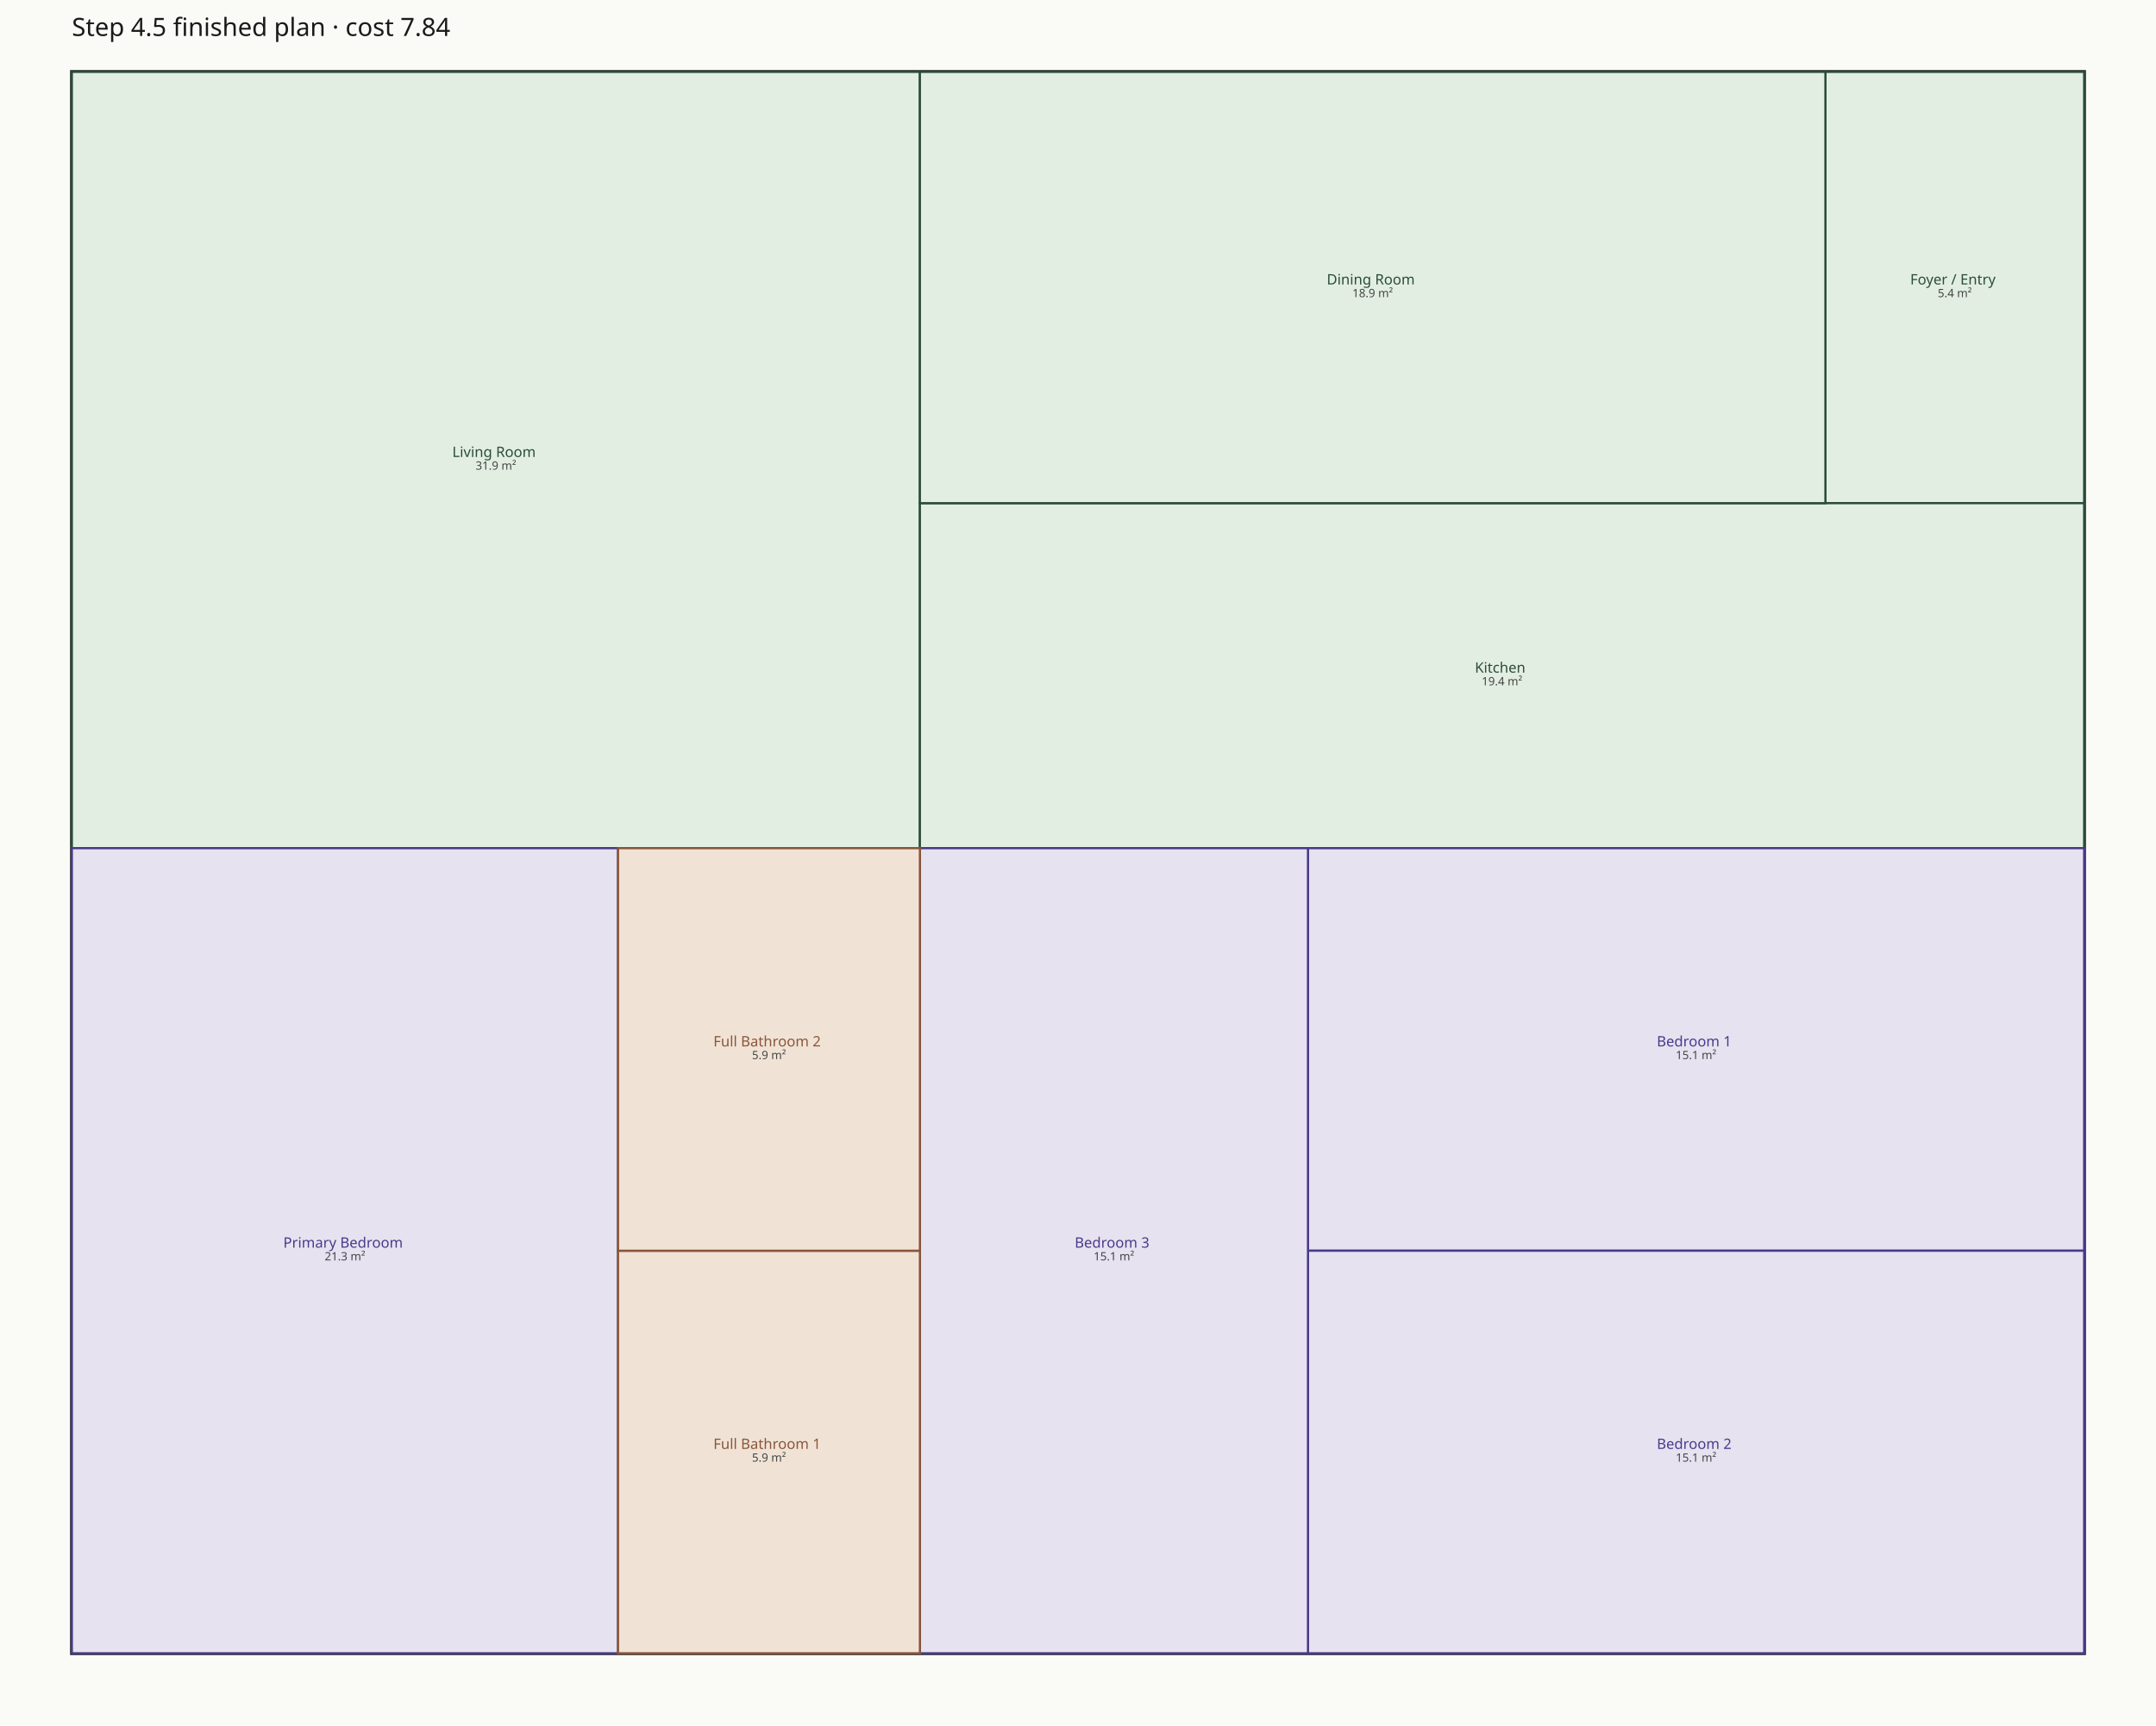
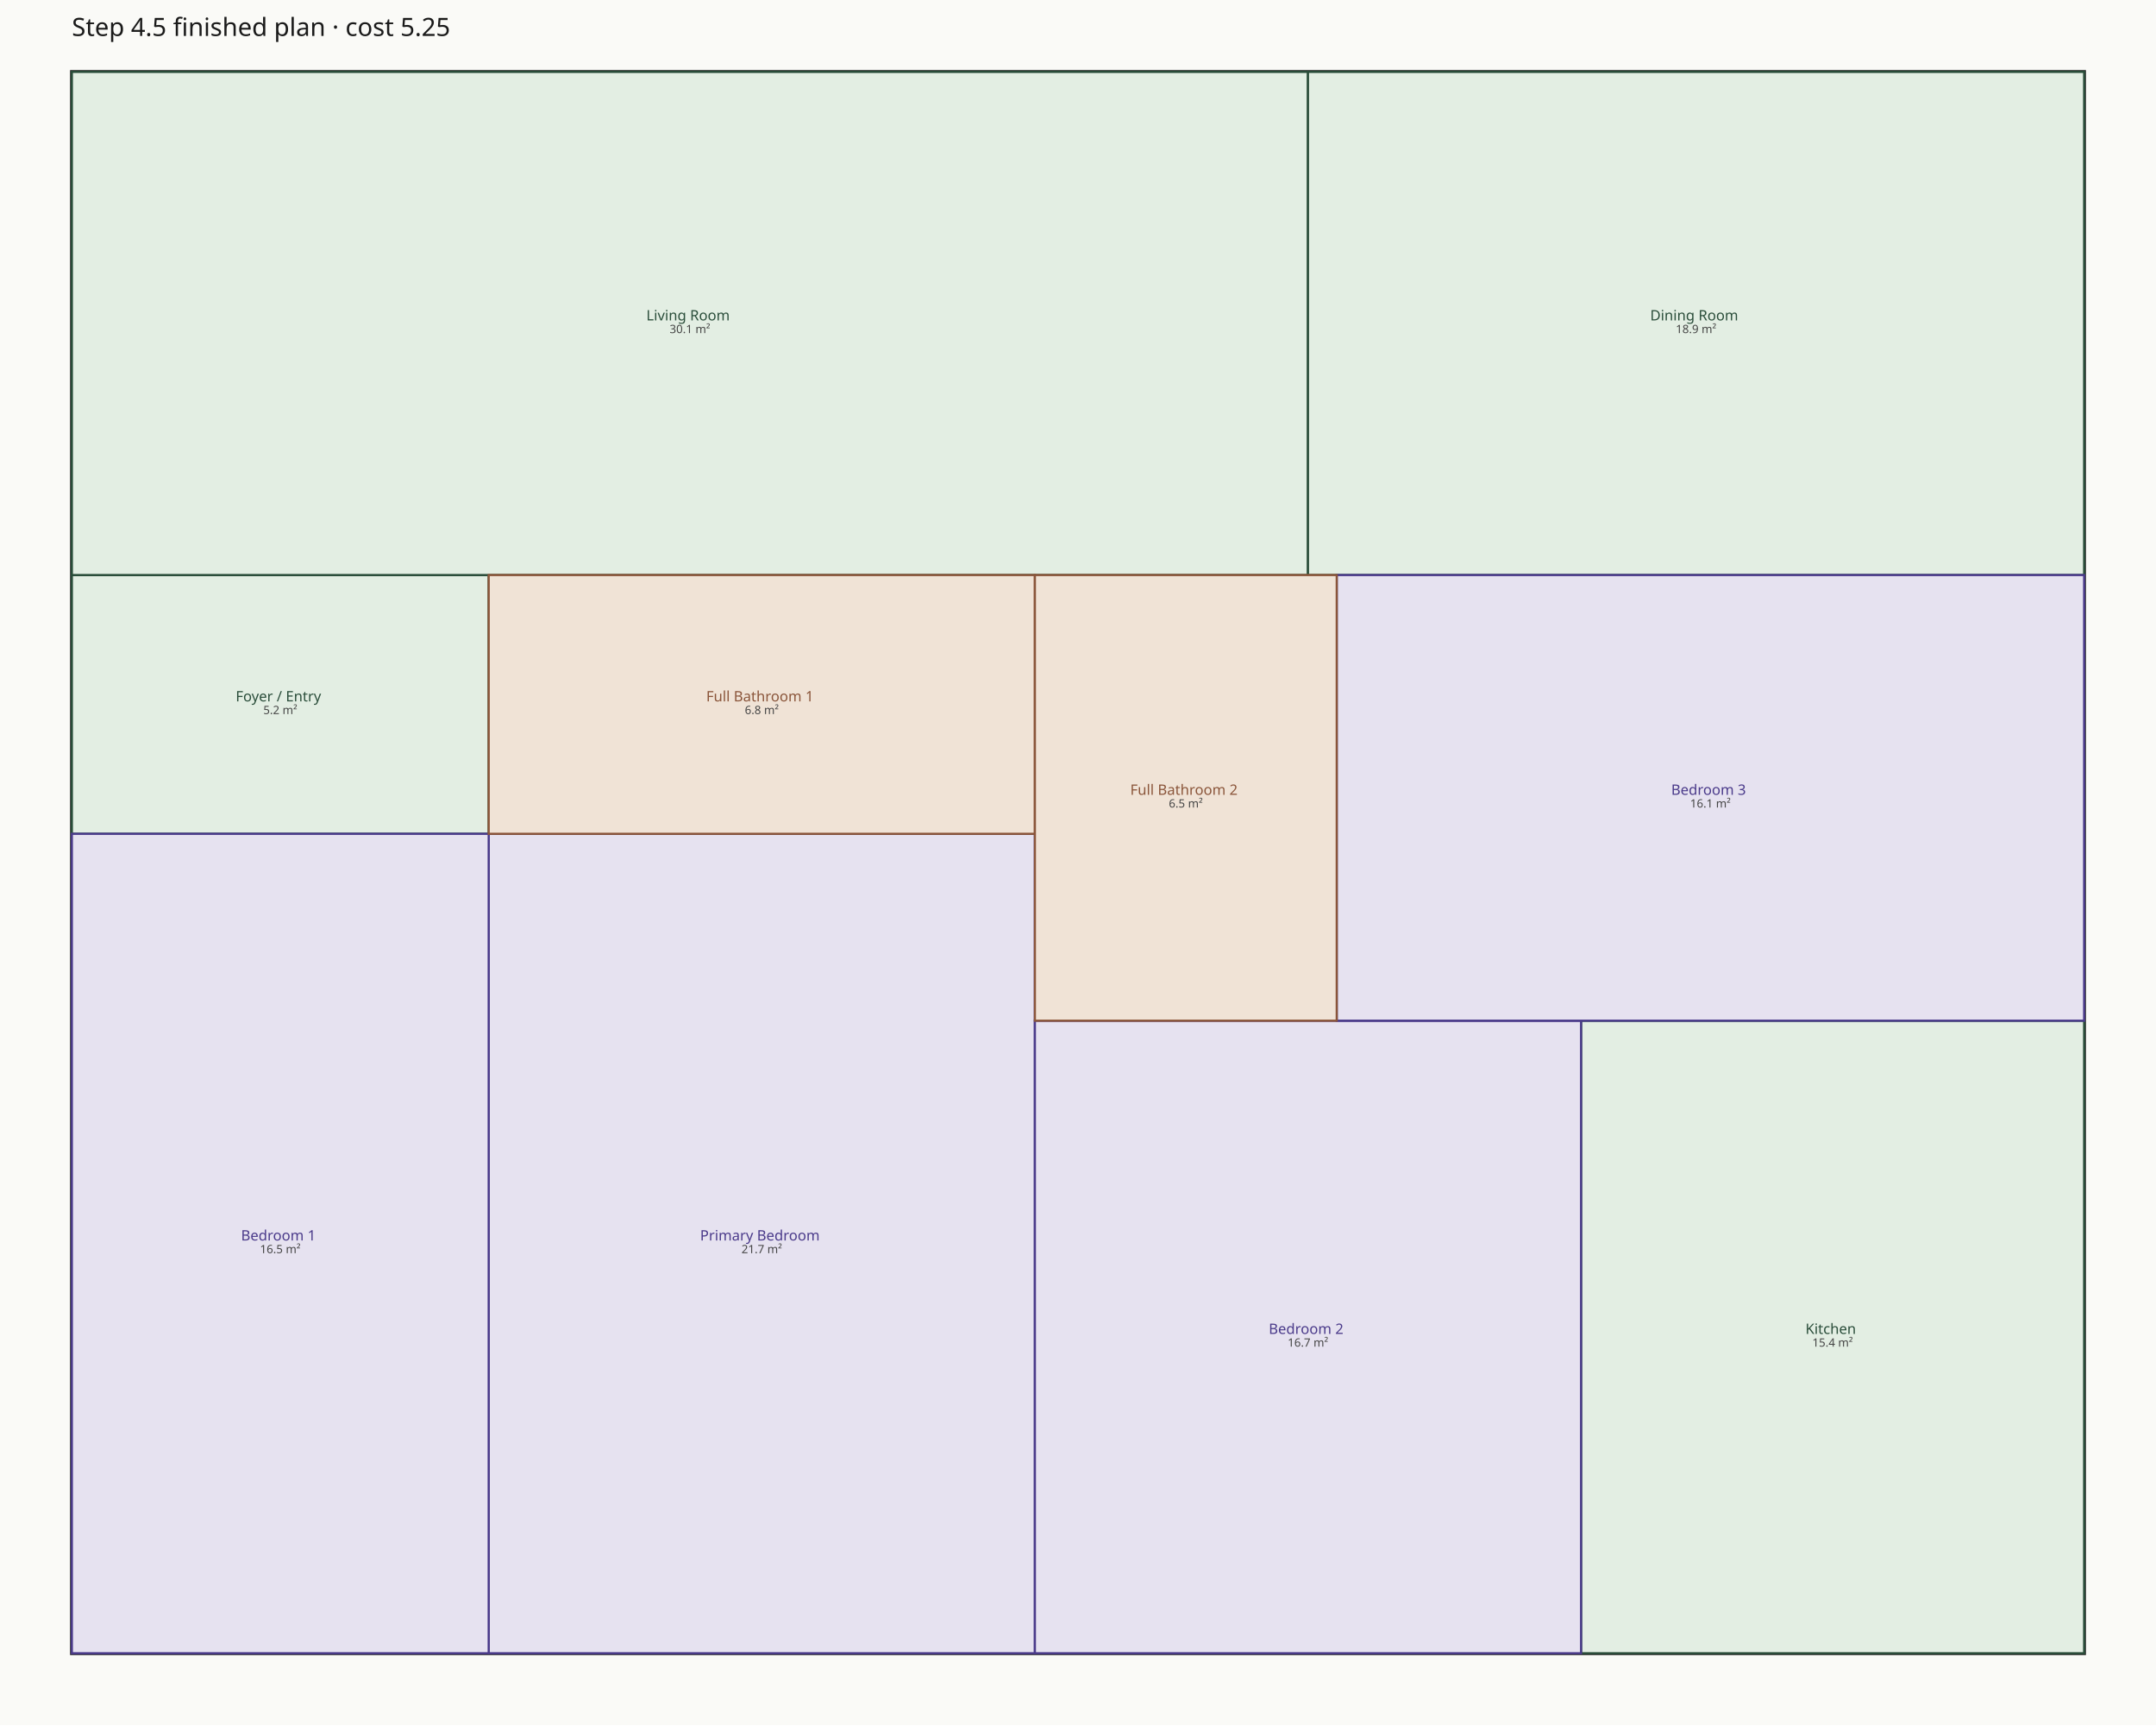
<svg xmlns="http://www.w3.org/2000/svg" width="1200" height="960" viewBox="0 0 1200 960">
  <rect width="100%" height="100%" fill="#fafaf7" />
  <rect x="40.0" y="40.0" width="1120.0" height="880.0" fill="none" stroke="#1a1a1a" stroke-width="2" />
-   <polygon points="1016.0,40.0 1160.0,40.0 1160.0,280.0 1016.0,280.0" fill="#e3eee3" stroke="#2a4d3a" stroke-width="1.2" />
-   <g transform="translate(1088.0,160.0)">
+   <polygon points="40.0,320.0 272.0,320.0 272.0,464.0 40.0,464.0" fill="#e3eee3" stroke="#2a4d3a" stroke-width="1.2" />
+   <g transform="translate(156.0,392.0)">
    <text text-anchor="middle" dominant-baseline="central" font-family="ui-sans-serif,system-ui" font-size="8.0" fill="#2a4d3a">
      <tspan x="0" dy="-0.6em">Foyer / Entry</tspan>
-       <tspan x="0" dy="1.2em" font-size="6.4" fill="#444">5.4 m²</tspan>
+       <tspan x="0" dy="1.2em" font-size="6.4" fill="#444">5.2 m²</tspan>
    </text>
  </g>
-   <polygon points="40.0,40.0 512.0,40.0 512.0,472.0 40.0,472.0" fill="#e3eee3" stroke="#2a4d3a" stroke-width="1.2" />
-   <g transform="translate(276.0,256.0)">
+   <polygon points="40.0,40.0 728.0,40.0 728.0,320.0 40.0,320.0" fill="#e3eee3" stroke="#2a4d3a" stroke-width="1.2" />
+   <g transform="translate(384.0,180.0)">
    <text text-anchor="middle" dominant-baseline="central" font-family="ui-sans-serif,system-ui" font-size="8.0" fill="#2a4d3a">
      <tspan x="0" dy="-0.6em">Living Room</tspan>
-       <tspan x="0" dy="1.2em" font-size="6.4" fill="#444">31.9 m²</tspan>
+       <tspan x="0" dy="1.2em" font-size="6.4" fill="#444">30.1 m²</tspan>
    </text>
  </g>
-   <polygon points="512.0,280.0 1160.0,280.0 1160.0,472.0 512.0,472.0" fill="#e3eee3" stroke="#2a4d3a" stroke-width="1.2" />
-   <g transform="translate(836.0,376.0)">
+   <polygon points="880.0,568.0 1160.0,568.0 1160.0,920.0 880.0,920.0" fill="#e3eee3" stroke="#2a4d3a" stroke-width="1.2" />
+   <g transform="translate(1020.0,744.0)">
    <text text-anchor="middle" dominant-baseline="central" font-family="ui-sans-serif,system-ui" font-size="8.0" fill="#2a4d3a">
      <tspan x="0" dy="-0.6em">Kitchen</tspan>
-       <tspan x="0" dy="1.2em" font-size="6.4" fill="#444">19.4 m²</tspan>
+       <tspan x="0" dy="1.2em" font-size="6.4" fill="#444">15.4 m²</tspan>
    </text>
  </g>
-   <polygon points="512.0,40.0 1016.0,40.0 1016.0,280.0 512.0,280.0" fill="#e3eee3" stroke="#2a4d3a" stroke-width="1.2" />
-   <g transform="translate(764.0,160.0)">
+   <polygon points="728.0,40.0 1160.0,40.0 1160.0,320.0 728.0,320.0" fill="#e3eee3" stroke="#2a4d3a" stroke-width="1.2" />
+   <g transform="translate(944.0,180.0)">
    <text text-anchor="middle" dominant-baseline="central" font-family="ui-sans-serif,system-ui" font-size="8.0" fill="#2a4d3a">
      <tspan x="0" dy="-0.6em">Dining Room</tspan>
      <tspan x="0" dy="1.2em" font-size="6.4" fill="#444">18.9 m²</tspan>
    </text>
  </g>
-   <polygon points="40.0,472.0 344.0,472.0 344.0,920.0 40.0,920.0" fill="#e6e2f0" stroke="#4a3a8a" stroke-width="1.2" />
-   <g transform="translate(192.0,696.0)">
+   <polygon points="272.0,464.0 576.0,464.0 576.0,920.0 272.0,920.0" fill="#e6e2f0" stroke="#4a3a8a" stroke-width="1.2" />
+   <g transform="translate(424.0,692.0)">
    <text text-anchor="middle" dominant-baseline="central" font-family="ui-sans-serif,system-ui" font-size="8.0" fill="#4a3a8a">
      <tspan x="0" dy="-0.6em">Primary Bedroom</tspan>
-       <tspan x="0" dy="1.2em" font-size="6.4" fill="#444">21.3 m²</tspan>
+       <tspan x="0" dy="1.2em" font-size="6.4" fill="#444">21.7 m²</tspan>
    </text>
  </g>
-   <polygon points="728.0,472.0 1160.0,472.0 1160.0,696.0 728.0,696.0" fill="#e6e2f0" stroke="#4a3a8a" stroke-width="1.2" />
-   <g transform="translate(944.0,584.0)">
+   <polygon points="40.0,464.0 272.0,464.0 272.0,920.0 40.0,920.0" fill="#e6e2f0" stroke="#4a3a8a" stroke-width="1.2" />
+   <g transform="translate(156.0,692.0)">
    <text text-anchor="middle" dominant-baseline="central" font-family="ui-sans-serif,system-ui" font-size="8.0" fill="#4a3a8a">
      <tspan x="0" dy="-0.6em">Bedroom 1</tspan>
-       <tspan x="0" dy="1.2em" font-size="6.4" fill="#444">15.1 m²</tspan>
+       <tspan x="0" dy="1.2em" font-size="6.4" fill="#444">16.5 m²</tspan>
    </text>
  </g>
-   <polygon points="728.0,696.0 1160.0,696.0 1160.0,920.0 728.0,920.0" fill="#e6e2f0" stroke="#4a3a8a" stroke-width="1.2" />
-   <g transform="translate(944.0,808.0)">
+   <polygon points="576.0,568.0 880.0,568.0 880.0,920.0 576.0,920.0" fill="#e6e2f0" stroke="#4a3a8a" stroke-width="1.2" />
+   <g transform="translate(728.0,744.0)">
    <text text-anchor="middle" dominant-baseline="central" font-family="ui-sans-serif,system-ui" font-size="8.0" fill="#4a3a8a">
      <tspan x="0" dy="-0.6em">Bedroom 2</tspan>
-       <tspan x="0" dy="1.2em" font-size="6.4" fill="#444">15.1 m²</tspan>
+       <tspan x="0" dy="1.2em" font-size="6.4" fill="#444">16.7 m²</tspan>
    </text>
  </g>
-   <polygon points="512.0,472.0 728.0,472.0 728.0,920.0 512.0,920.0" fill="#e6e2f0" stroke="#4a3a8a" stroke-width="1.2" />
-   <g transform="translate(620.0,696.0)">
+   <polygon points="744.0,320.0 1160.0,320.0 1160.0,568.0 744.0,568.0" fill="#e6e2f0" stroke="#4a3a8a" stroke-width="1.2" />
+   <g transform="translate(952.0,444.0)">
    <text text-anchor="middle" dominant-baseline="central" font-family="ui-sans-serif,system-ui" font-size="8.0" fill="#4a3a8a">
      <tspan x="0" dy="-0.6em">Bedroom 3</tspan>
-       <tspan x="0" dy="1.2em" font-size="6.4" fill="#444">15.1 m²</tspan>
+       <tspan x="0" dy="1.2em" font-size="6.4" fill="#444">16.1 m²</tspan>
    </text>
  </g>
-   <polygon points="344.0,696.0 512.0,696.0 512.0,920.0 344.0,920.0" fill="#f0e3d6" stroke="#8a553a" stroke-width="1.2" />
-   <g transform="translate(428.0,808.0)">
+   <polygon points="272.0,320.0 576.0,320.0 576.0,464.0 272.0,464.0" fill="#f0e3d6" stroke="#8a553a" stroke-width="1.2" />
+   <g transform="translate(424.0,392.0)">
    <text text-anchor="middle" dominant-baseline="central" font-family="ui-sans-serif,system-ui" font-size="8.0" fill="#8a553a">
      <tspan x="0" dy="-0.6em">Full Bathroom 1</tspan>
-       <tspan x="0" dy="1.2em" font-size="6.4" fill="#444">5.9 m²</tspan>
+       <tspan x="0" dy="1.2em" font-size="6.4" fill="#444">6.8 m²</tspan>
    </text>
  </g>
-   <polygon points="344.0,472.0 512.0,472.0 512.0,696.0 344.0,696.0" fill="#f0e3d6" stroke="#8a553a" stroke-width="1.2" />
-   <g transform="translate(428.0,584.0)">
+   <polygon points="576.0,320.0 744.0,320.0 744.0,568.0 576.0,568.0" fill="#f0e3d6" stroke="#8a553a" stroke-width="1.2" />
+   <g transform="translate(660.0,444.0)">
    <text text-anchor="middle" dominant-baseline="central" font-family="ui-sans-serif,system-ui" font-size="8.0" fill="#8a553a">
      <tspan x="0" dy="-0.6em">Full Bathroom 2</tspan>
-       <tspan x="0" dy="1.2em" font-size="6.4" fill="#444">5.9 m²</tspan>
+       <tspan x="0" dy="1.2em" font-size="6.4" fill="#444">6.5 m²</tspan>
    </text>
  </g>
-   <text x="40.0" y="20.0" font-family="ui-sans-serif,system-ui" font-size="14" fill="#1a1a1a">Step 4.5 finished plan · cost 7.84</text>
+   <text x="40.0" y="20.0" font-family="ui-sans-serif,system-ui" font-size="14" fill="#1a1a1a">Step 4.5 finished plan · cost 5.25</text>
</svg>
